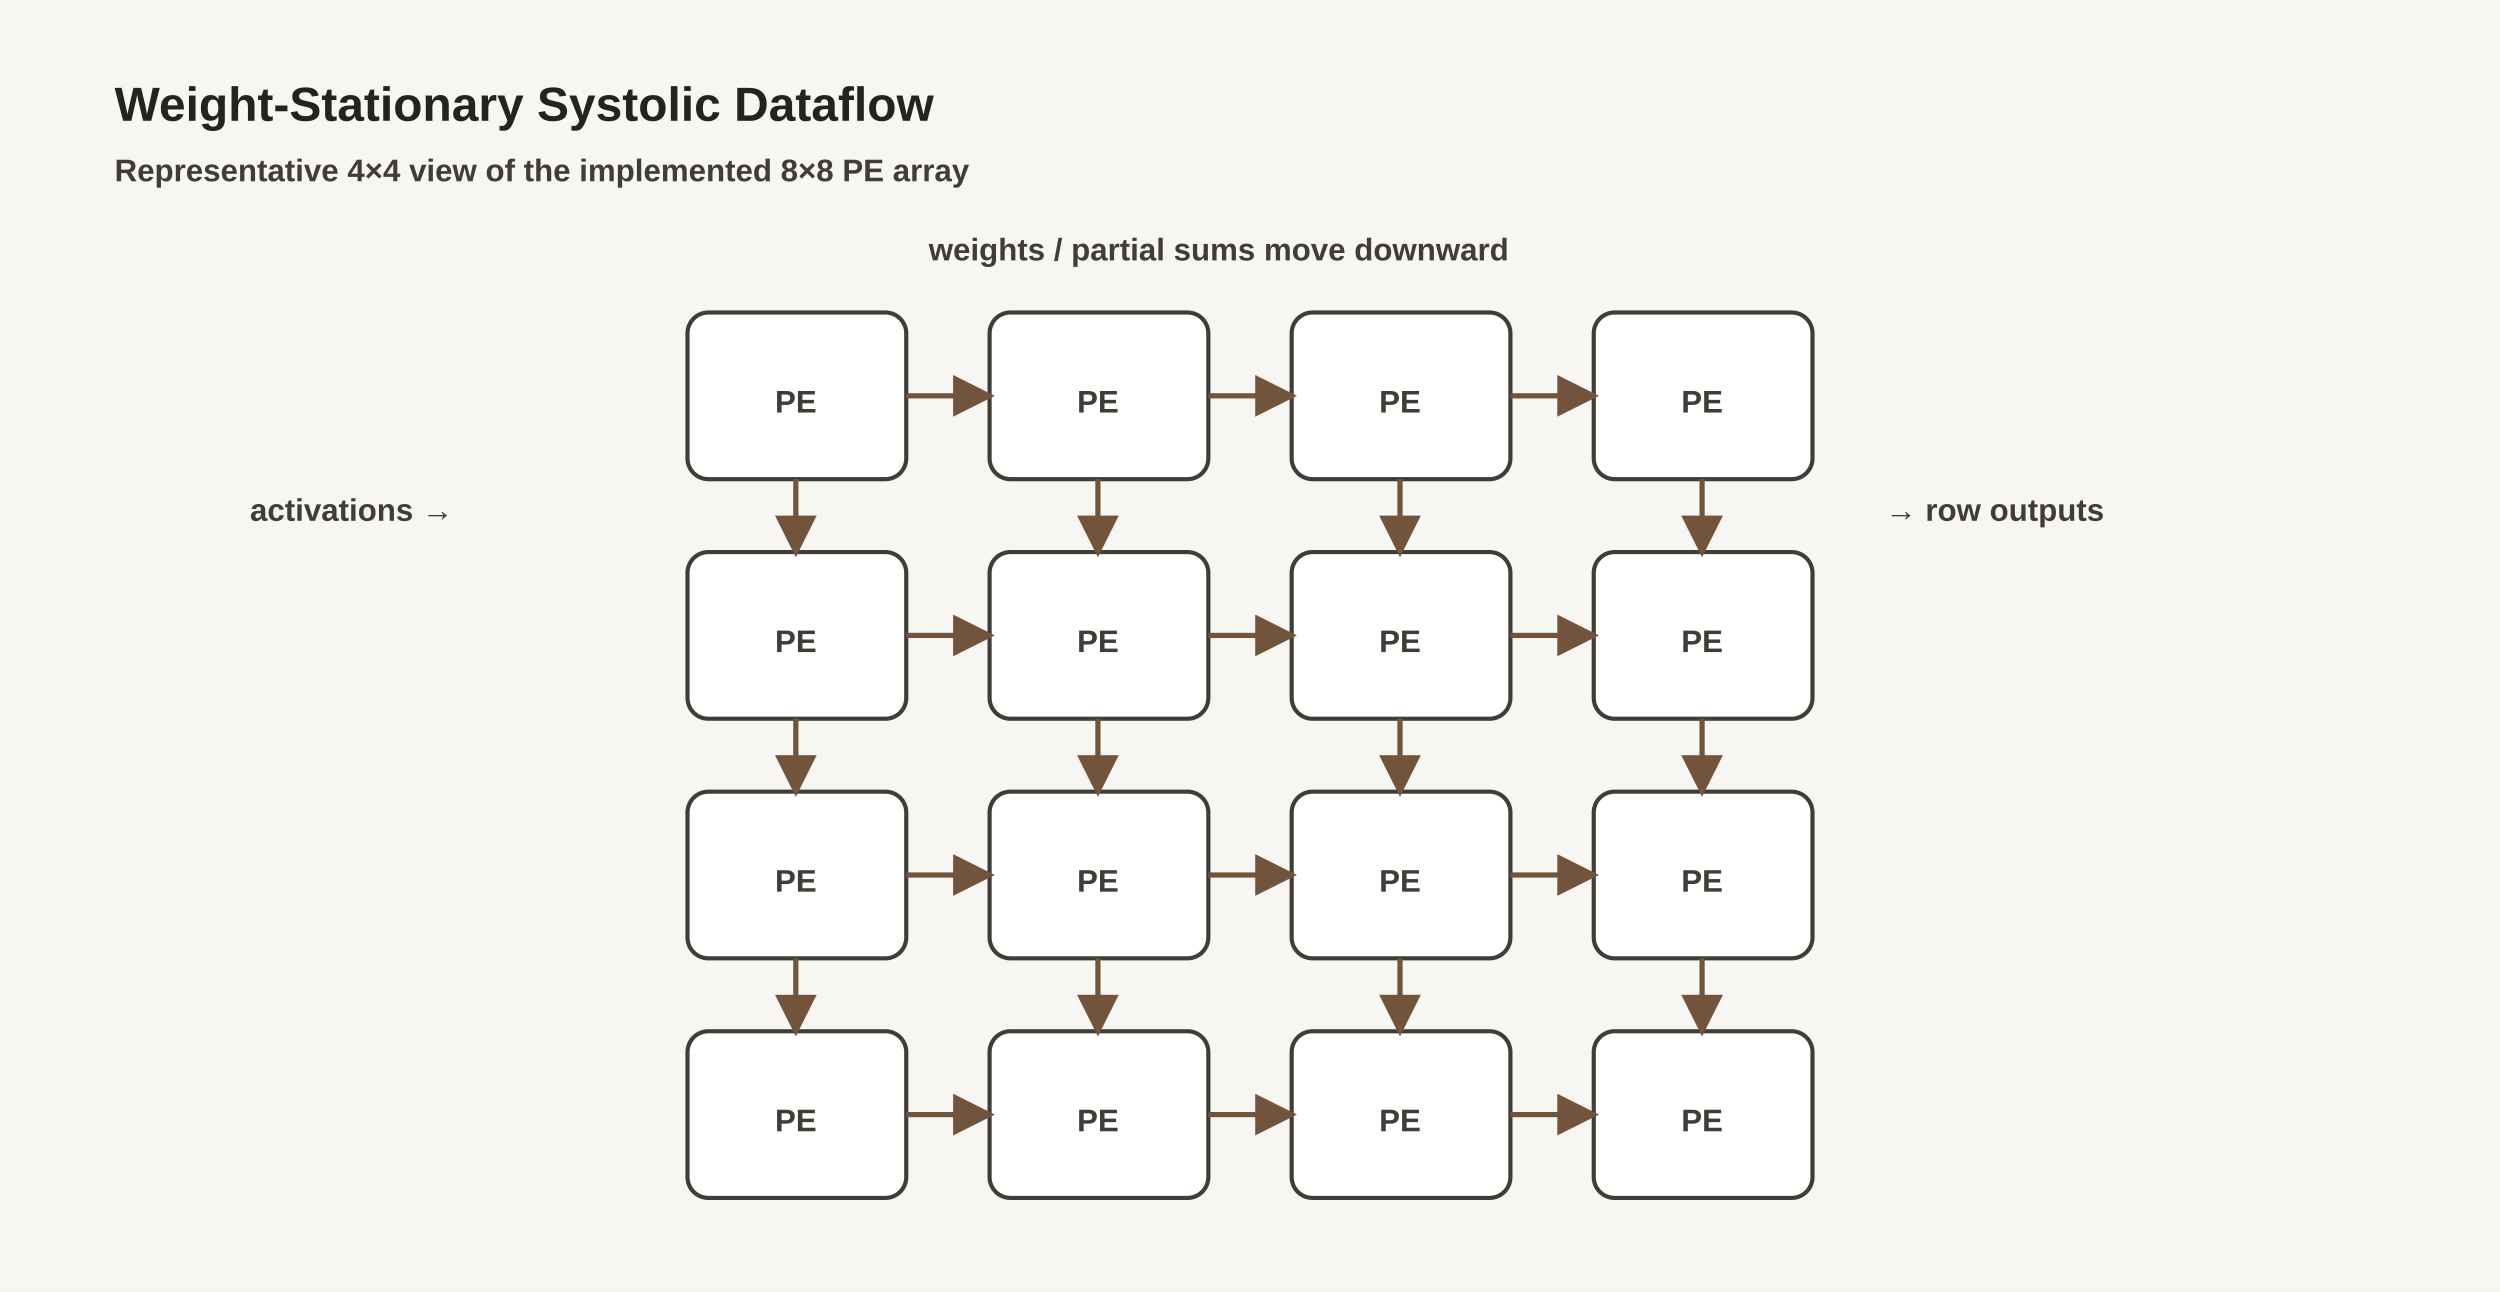
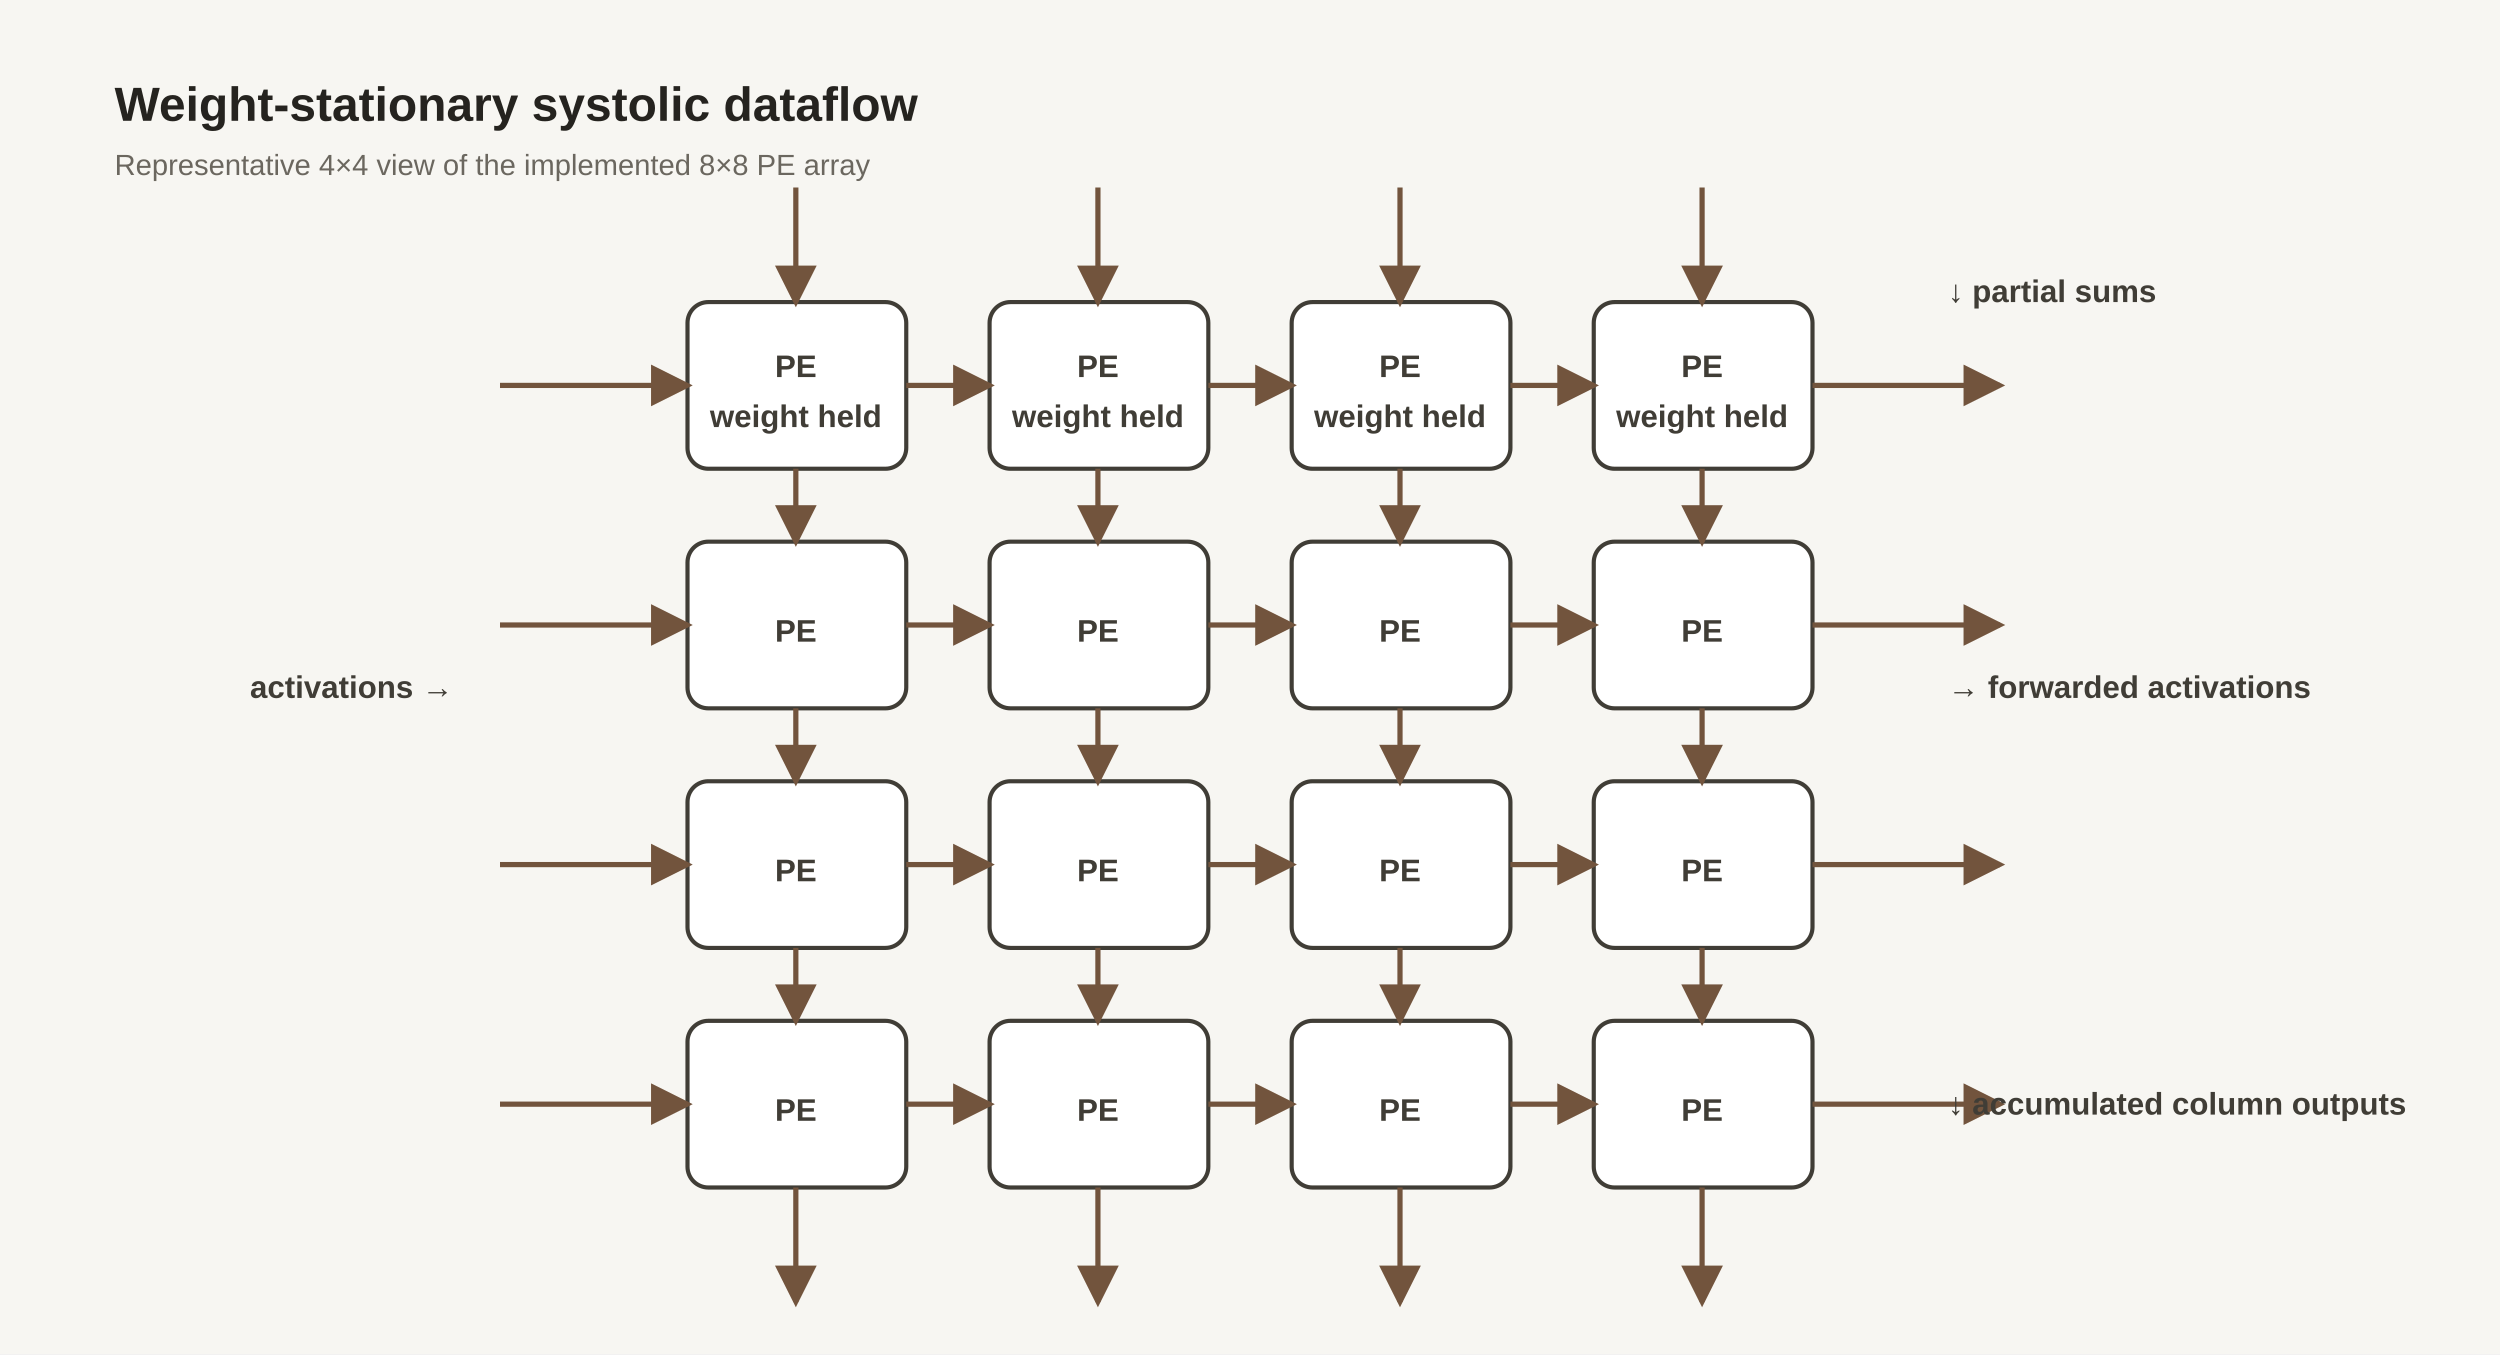
- <svg xmlns="http://www.w3.org/2000/svg" width="1200" height="620" viewBox="0 0 1200 620" role="img">
+ <svg xmlns="http://www.w3.org/2000/svg" width="1200" height="650" viewBox="0 0 1200 650" role="img" aria-labelledby="t d">
  <defs>
    <marker id="a" markerWidth="8" markerHeight="8" refX="7" refY="4" orient="auto">
      <path d="M0 0L8 4 0 8Z" fill="#72543d" />
    </marker>
-     <style>.p{fill:#fff;stroke:#403d36;stroke-width:2}.h{font:700 23px Arial;fill:#25231f}.s{font:600 15px Arial;fill:#403d36}.x{stroke:#72543d;stroke-width:2.5;fill:none;marker-end:url(#a)}</style>
+     <style>.p{fill:#fff;stroke:#403d36;stroke-width:2}.h{font:700 23px Arial;fill:#25231f}.s{font:600 15px Arial;fill:#403d36}.n{font:500 14px Arial;fill:#6b675f}.x{stroke:#72543d;stroke-width:2.5;fill:none;marker-end:url(#a)}</style>
  </defs>
-   <rect width="1200" height="620" fill="#f7f6f2" />
-   <text x="55" y="58" class="h">Weight-Stationary Systolic Dataflow</text>
-   <text x="55" y="87" class="s">Representative 4×4 view of the implemented 8×8 PE array</text>
-   <g transform="translate(330 150)">
+   <rect width="1200" height="650" fill="#f7f6f2" />
+   <text x="55" y="58" class="h">Weight-stationary systolic dataflow</text>
+   <text x="55" y="84" class="n">Representative 4×4 view of the implemented 8×8 PE array</text>
+   <g transform="translate(330 145)">
    <g class="p">
      <rect x="0" y="0" width="105" height="80" rx="10" />
      <rect x="145" y="0" width="105" height="80" rx="10" />
      <rect x="290" y="0" width="105" height="80" rx="10" />
      <rect x="435" y="0" width="105" height="80" rx="10" />
      <rect x="0" y="115" width="105" height="80" rx="10" />
      <rect x="145" y="115" width="105" height="80" rx="10" />
      <rect x="290" y="115" width="105" height="80" rx="10" />
      <rect x="435" y="115" width="105" height="80" rx="10" />
      <rect x="0" y="230" width="105" height="80" rx="10" />
      <rect x="145" y="230" width="105" height="80" rx="10" />
      <rect x="290" y="230" width="105" height="80" rx="10" />
      <rect x="435" y="230" width="105" height="80" rx="10" />
      <rect x="0" y="345" width="105" height="80" rx="10" />
      <rect x="145" y="345" width="105" height="80" rx="10" />
      <rect x="290" y="345" width="105" height="80" rx="10" />
      <rect x="435" y="345" width="105" height="80" rx="10" />
    </g>
    <g class="s" text-anchor="middle">
-       <text x="52" y="48">PE</text>
-       <text x="197" y="48">PE</text>
-       <text x="342" y="48">PE</text>
-       <text x="487" y="48">PE</text>
+       <text x="52" y="36">PE</text>
+       <text x="52" y="60">weight held</text>
+       <text x="197" y="36">PE</text>
+       <text x="197" y="60">weight held</text>
+       <text x="342" y="36">PE</text>
+       <text x="342" y="60">weight held</text>
+       <text x="487" y="36">PE</text>
+       <text x="487" y="60">weight held</text>
      <text x="52" y="163">PE</text>
      <text x="197" y="163">PE</text>
      <text x="342" y="163">PE</text>
      <text x="487" y="163">PE</text>
      <text x="52" y="278">PE</text>
      <text x="197" y="278">PE</text>
      <text x="342" y="278">PE</text>
      <text x="487" y="278">PE</text>
      <text x="52" y="393">PE</text>
      <text x="197" y="393">PE</text>
      <text x="342" y="393">PE</text>
      <text x="487" y="393">PE</text>
    </g>
    <g class="x">
+       <path d="M-90 40H0" />
      <path d="M105 40H145" />
      <path d="M250 40H290" />
      <path d="M395 40H435" />
+       <path d="M540 40H630" />
+       <path d="M-90 155H0" />
      <path d="M105 155H145" />
      <path d="M250 155H290" />
      <path d="M395 155H435" />
+       <path d="M540 155H630" />
+       <path d="M-90 270H0" />
      <path d="M105 270H145" />
      <path d="M250 270H290" />
      <path d="M395 270H435" />
+       <path d="M540 270H630" />
+       <path d="M-90 385H0" />
      <path d="M105 385H145" />
      <path d="M250 385H290" />
      <path d="M395 385H435" />
+       <path d="M540 385H630" />
+       <path d="M52 -55V0" />
+       <path d="M197 -55V0" />
+       <path d="M342 -55V0" />
+       <path d="M487 -55V0" />
      <path d="M52 80V115" />
      <path d="M197 80V115" />
      <path d="M342 80V115" />
      <path d="M487 80V115" />
      <path d="M52 195V230" />
      <path d="M197 195V230" />
      <path d="M342 195V230" />
      <path d="M487 195V230" />
      <path d="M52 310V345" />
      <path d="M197 310V345" />
      <path d="M342 310V345" />
      <path d="M487 310V345" />
+       <path d="M52 425V480" />
+       <path d="M197 425V480" />
+       <path d="M342 425V480" />
+       <path d="M487 425V480" />
    </g>
  </g>
-   <text x="120" y="250" class="s">activations →</text>
-   <text x="905" y="250" class="s">→ row outputs</text>
-   <text x="585" y="125" class="s" text-anchor="middle">weights / partial sums move downward</text>
+   <text x="120" y="335" class="s">activations →</text>
+   <text x="935" y="335" class="s">→ forwarded activations</text>
+   <text x="935" y="145" class="s">↓ partial sums</text>
+   <text x="935" y="535" class="s">↓ accumulated column outputs</text>
</svg>
